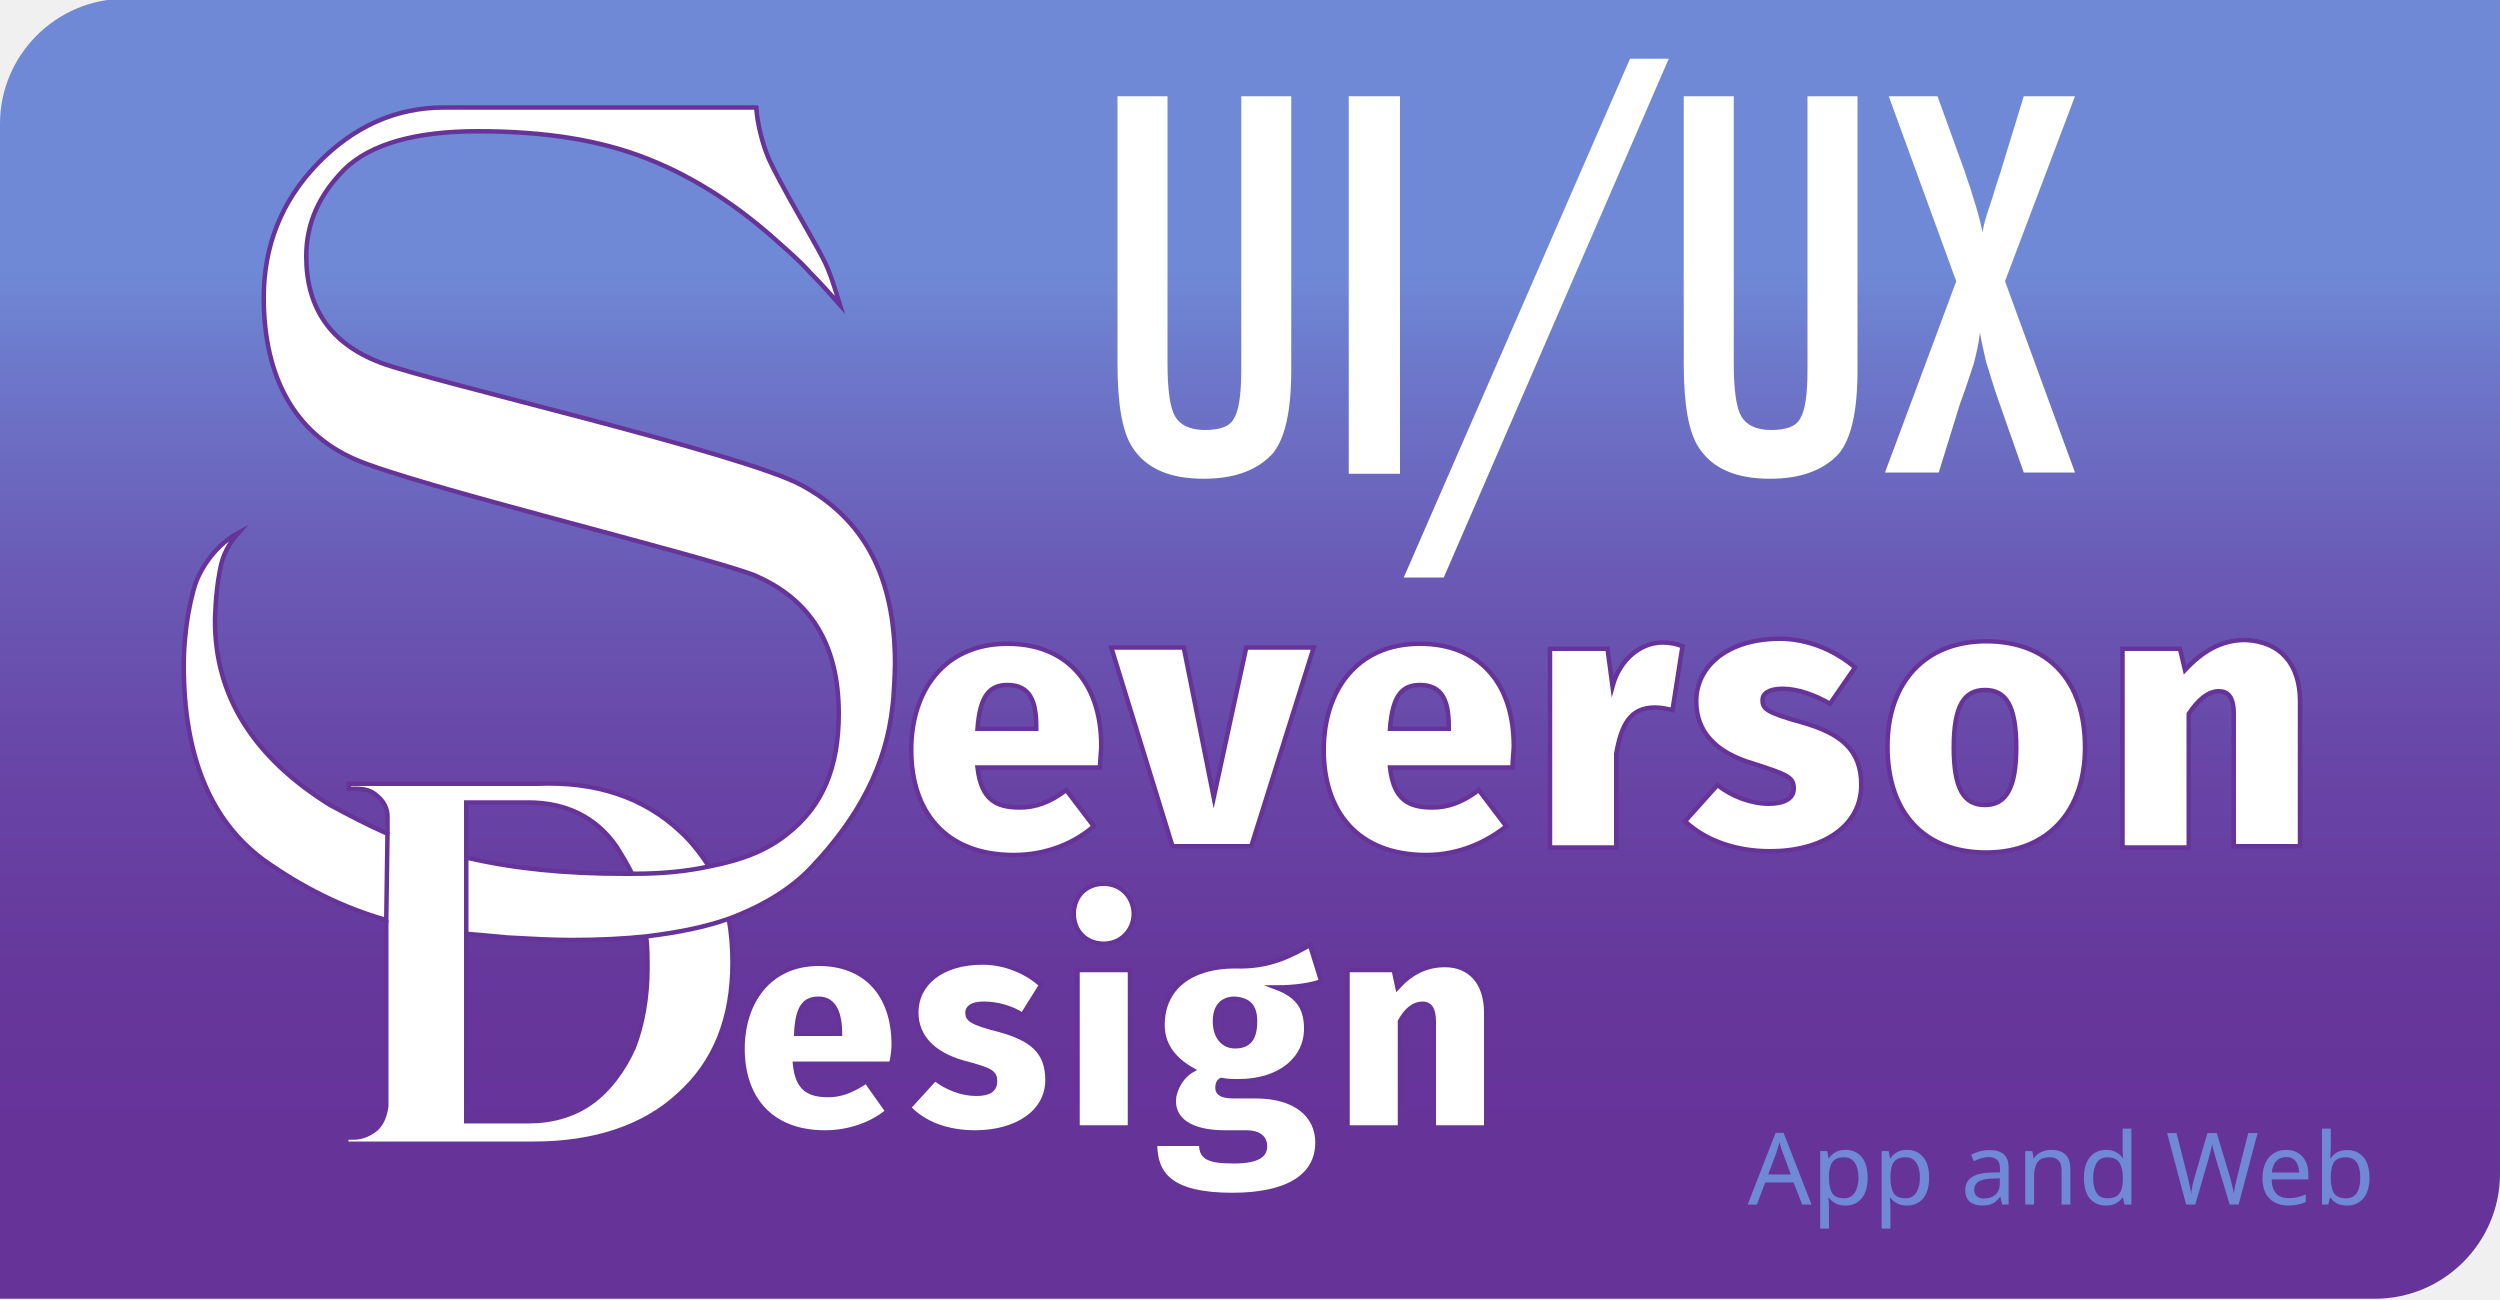
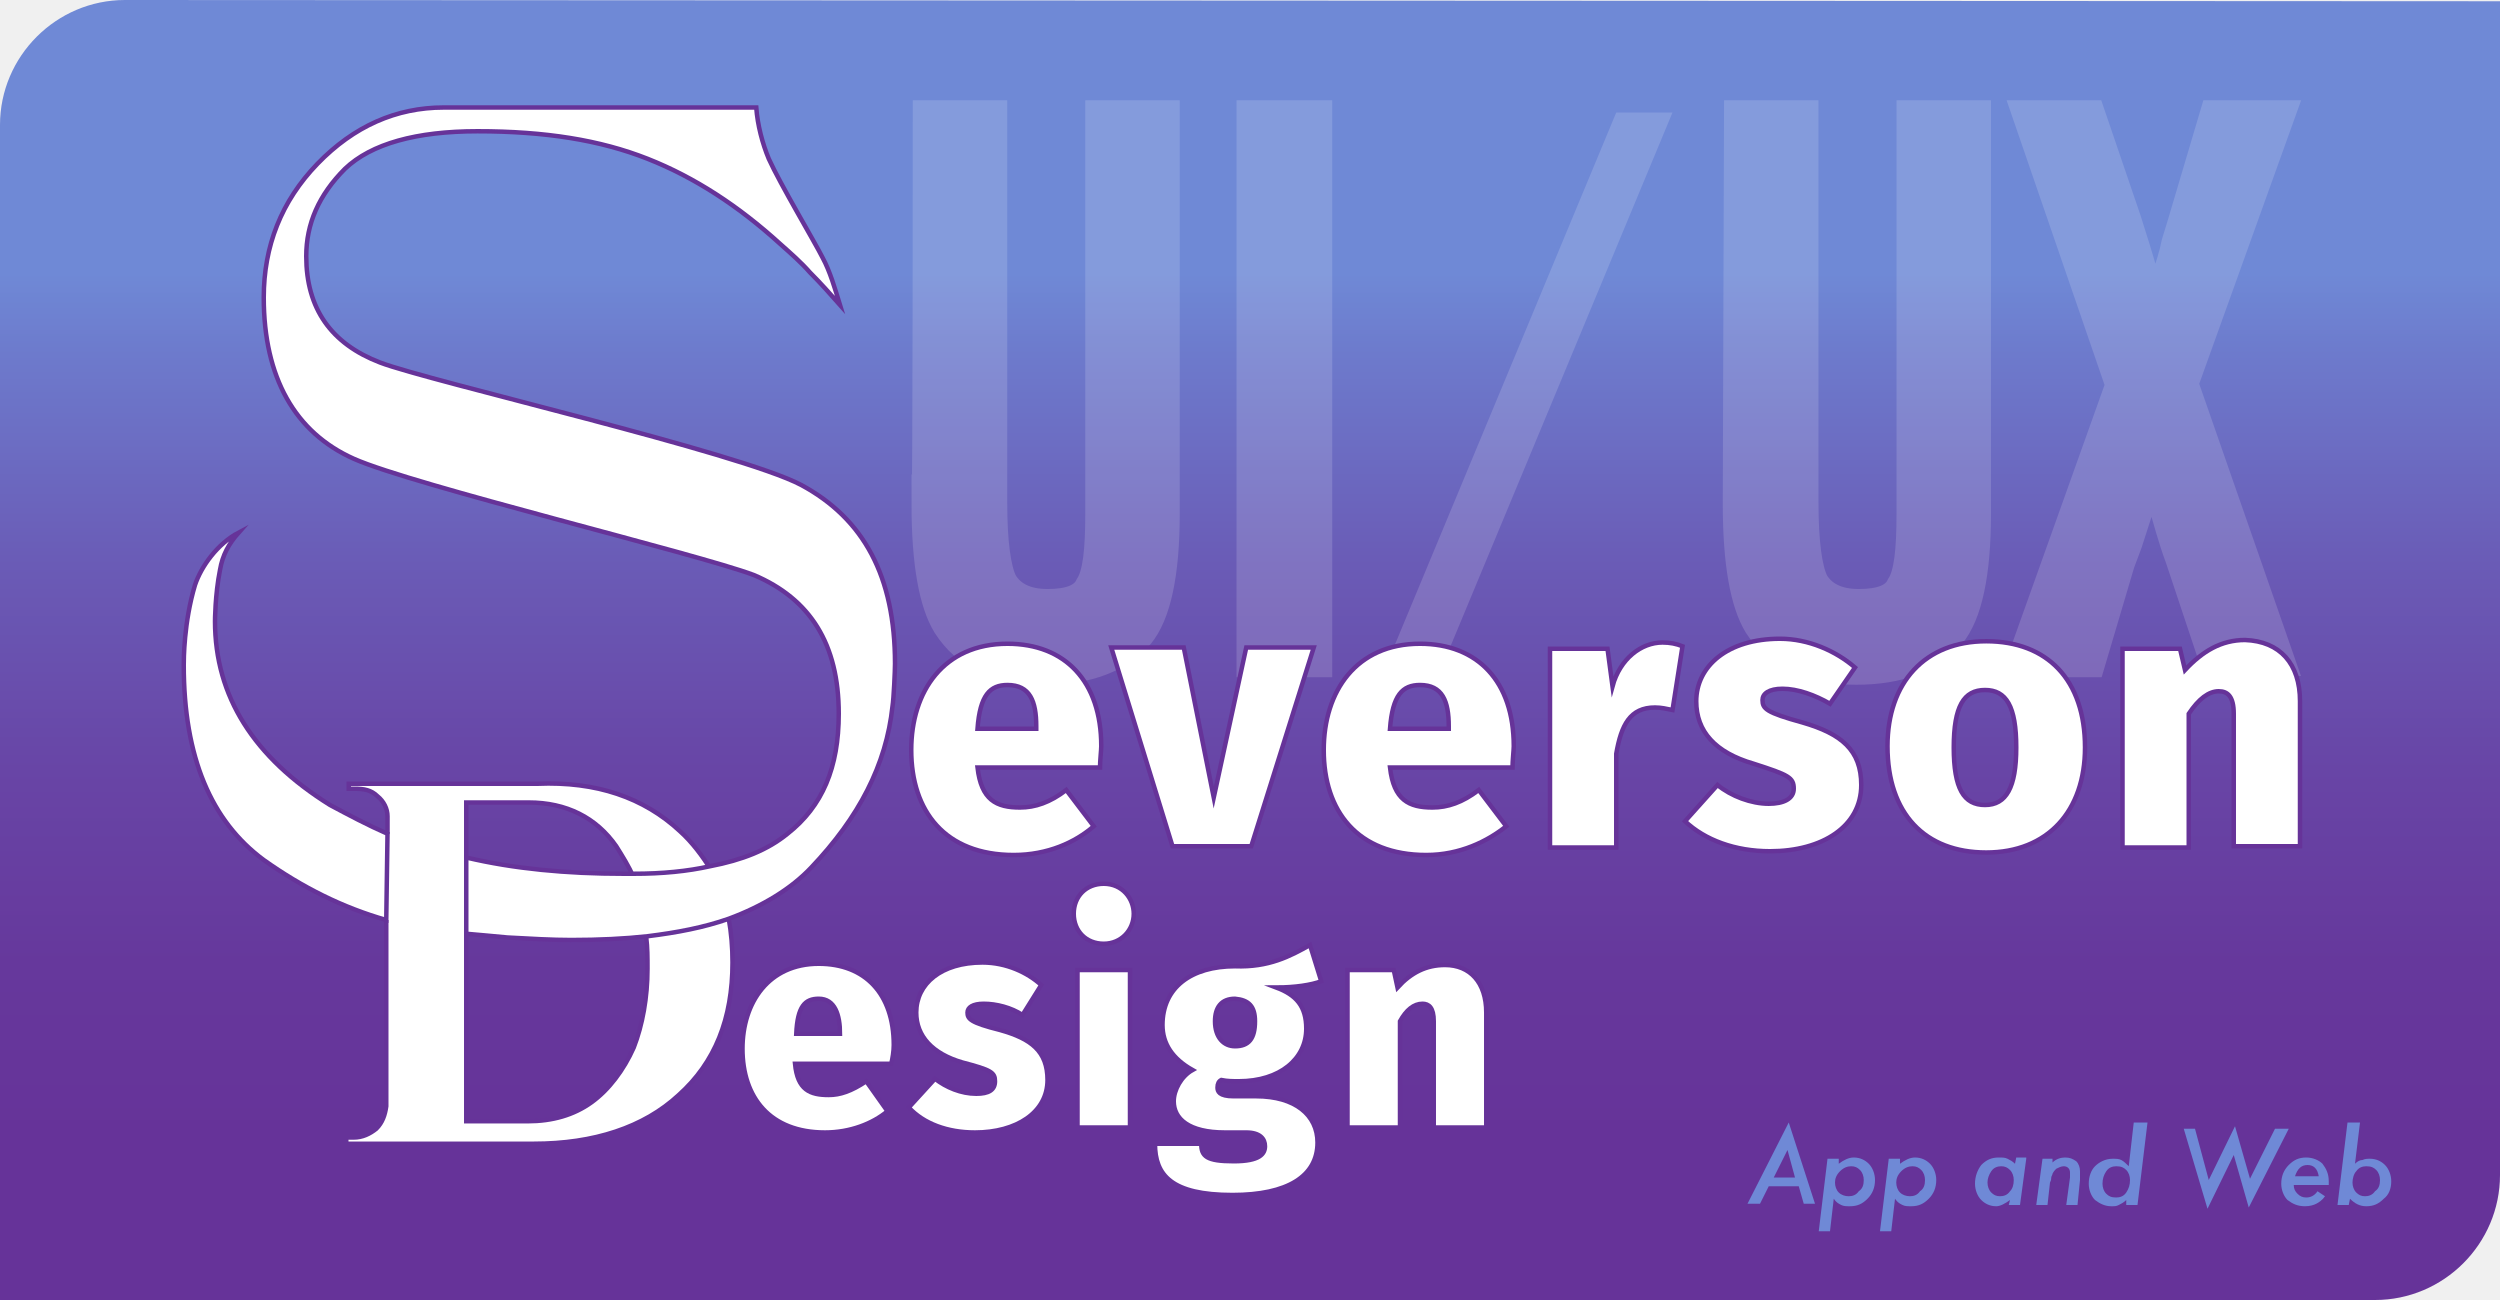
- <svg xmlns="http://www.w3.org/2000/svg" version="1.1" x="0px" y="0px" viewBox="0 0 200 104" style="enable-background:new 0 0 200 104;" xml:space="preserve">
+ <svg xmlns="http://www.w3.org/2000/svg" version="1.1" id="Severson_Design_Logo" x="0px" y="0px" viewBox="0 0 200 104" style="enable-background:new 0 0 200 104;" xml:space="preserve">
  <style type="text/css">
	.st0{fill:url(#background_1_);}
- 	.st1{fill:#FFFFFF;}
- 	.st2{enable-background:new    ;}
- 	.st3{fill:#6F89D6;}
- 	.st4{font-family:'Futura-MediumItalic';}
- 	.st5{font-size:8px;}
+ 	.st1{enable-background:new    ;}
+ 	.st2{fill:#6F89D6;}
+ 	.st3{opacity:0.15;}
+ 	.st4{fill:#FFFFFF;stroke:#FFFFFF;stroke-width:1.957;stroke-miterlimit:10;}
+ 	.st5{fill:#FFFFFF;}
	.st6{fill:#FFFFFF;stroke:#663399;stroke-width:0.359;stroke-miterlimit:10;}
</style>
-   <g id="Layer_1">
-     <linearGradient id="background_1_" gradientUnits="userSpaceOnUse" x1="100" y1="3393.332" x2="100" y2="3561.643" gradientTransform="matrix(1 0 0 1 0 -3430)">
-       <stop offset="2.145177e-02" style="stop-color:#6F89D6" />
-       <stop offset="0.347" style="stop-color:#6F89D6" />
-       <stop offset="0.386" style="stop-color:#6D7ACC" />
-       <stop offset="0.486" style="stop-color:#6A5BB6" />
-       <stop offset="0.583" style="stop-color:#6845A6" />
-       <stop offset="0.675" style="stop-color:#66389C" />
-       <stop offset="0.758" style="stop-color:#663399" />
-       <stop offset="0.993" style="stop-color:#663399" />
-     </linearGradient>
-     <path id="background" class="st0" d="M200,93.9c0,5.5-4.5,10-10,10H0v-94c0-5.5,4.5-10,10-10L200,0V93.9z" />
-     <path class="st1" d="M89.4,7.7h4V29c0,2.2,0.2,3.6,0.6,4.3s1.2,1.1,2.4,1.1c1.2,0,2-0.3,2.3-0.9c0.4-0.6,0.6-1.9,0.6-3.9V7.7h4   v21.9c0,3.3-0.5,5.5-1.5,6.7c-1.2,1.3-3,2-5.5,2c-2.7,0-4.6-0.8-5.7-2.5c-0.8-1.2-1.2-3.4-1.2-6.7C89.4,29.1,89.4,7.7,89.4,7.7z" />
-     <path class="st1" d="M107.9,7.7h4.1v30.2h-4.1V7.7z" />
-     <path class="st1" d="M130.4,4.7h3.1l-18,41.5h-3.2L130.4,4.7z" />
-     <path class="st1" d="M134.7,7.7h4V29c0,2.2,0.2,3.6,0.6,4.3c0.4,0.7,1.2,1.1,2.4,1.1s2-0.3,2.3-0.9c0.4-0.6,0.6-1.9,0.6-3.9V7.7h4   v21.9c0,3.3-0.5,5.5-1.5,6.7c-1.2,1.3-3,2-5.5,2c-2.7,0-4.6-0.8-5.7-2.5c-0.8-1.2-1.2-3.4-1.2-6.7L134.7,7.7L134.7,7.7z" />
-     <path class="st1" d="M151.1,7.7h3.9l2.1,5.8c0.8,2.3,1.3,4,1.5,5.1c0.1-0.7,0.3-1.3,0.5-1.9s0.4-1.2,0.6-1.9l0.3-0.9l1.9-6.2h4.1   l-5.6,14.8l5.6,15.3h-4.1l-2-5.7c-0.4-1.1-0.7-2.2-1-3.1c-0.2-0.9-0.4-1.7-0.5-2.4c-0.1,0.9-0.3,1.7-0.5,2.5l-0.7,2.1l-0.4,1.1   l-1.7,5.5h-4.3l5.7-15.3L151.1,7.7z" />
-     <g class="st2">
-       <path d="M96.3-24.9h3.4c0.6,0,1.2,0.1,1.7,0.4s1,0.6,1.4,1s0.7,0.9,0.9,1.4c0.2,0.5,0.3,1.1,0.3,1.7c0,0.6-0.1,1.1-0.3,1.7    c-0.2,0.5-0.5,1-0.9,1.4s-0.9,0.7-1.4,1s-1.1,0.4-1.7,0.4h-3.4V-24.9z M98.6-18h0.5c0.4,0,0.8-0.1,1.1-0.2    c0.3-0.1,0.6-0.3,0.8-0.5c0.2-0.2,0.4-0.5,0.5-0.8c0.1-0.3,0.2-0.6,0.2-1c0-0.4-0.1-0.7-0.2-1c-0.1-0.3-0.3-0.6-0.5-0.8    c-0.2-0.2-0.5-0.4-0.8-0.5c-0.3-0.1-0.7-0.2-1.1-0.2h-0.5V-18z" />
-       <path d="M107.3-18.7c0,0.9,0.4,1.4,1.3,1.4c0.5,0,0.8-0.2,1.1-0.6h2.1c-0.4,1.4-1.5,2.1-3.1,2.1c-0.5,0-1-0.1-1.4-0.2    c-0.4-0.2-0.8-0.4-1.1-0.7c-0.3-0.3-0.5-0.6-0.7-1c-0.2-0.4-0.2-0.8-0.2-1.3c0-0.5,0.1-1,0.2-1.4c0.2-0.4,0.4-0.8,0.7-1    s0.6-0.5,1.1-0.7c0.4-0.2,0.9-0.2,1.4-0.2c0.5,0,1,0.1,1.4,0.2c0.4,0.2,0.8,0.4,1,0.7c0.3,0.3,0.5,0.6,0.7,1.1    c0.2,0.4,0.2,0.9,0.2,1.4v0.2H107.3z M109.8-19.9c-0.1-0.3-0.2-0.5-0.4-0.7c-0.2-0.2-0.5-0.3-0.8-0.3c-0.3,0-0.6,0.1-0.8,0.3    c-0.2,0.2-0.3,0.4-0.4,0.7H109.8z" />
-       <path d="M117.1-20.5c-0.4-0.2-0.8-0.3-1.2-0.3c-0.2,0-0.4,0-0.5,0.1c-0.1,0.1-0.2,0.2-0.2,0.3c0,0.1,0,0.1,0,0.2s0.1,0.1,0.1,0.1    c0.1,0,0.2,0.1,0.3,0.1c0.1,0,0.3,0.1,0.5,0.1c0.6,0.1,1,0.3,1.3,0.6c0.3,0.3,0.4,0.7,0.4,1.2c0,0.4-0.1,0.7-0.2,1    c-0.1,0.3-0.3,0.5-0.6,0.7c-0.3,0.2-0.6,0.3-0.9,0.4c-0.4,0.1-0.7,0.2-1.2,0.2c-0.8,0-1.6-0.2-2.4-0.7l0.8-1.5    c0.6,0.4,1.2,0.6,1.7,0.6c0.2,0,0.4,0,0.5-0.1c0.1-0.1,0.2-0.2,0.2-0.3c0-0.1,0-0.1,0-0.2c0-0.1-0.1-0.1-0.1-0.1    c-0.1,0-0.2-0.1-0.3-0.1c-0.1,0-0.3-0.1-0.5-0.1c-0.7-0.1-1.1-0.3-1.4-0.6s-0.4-0.6-0.4-1.1c0-0.3,0.1-0.6,0.2-0.9    c0.1-0.3,0.3-0.5,0.5-0.7c0.2-0.2,0.5-0.3,0.9-0.4s0.7-0.2,1.1-0.2c0.7,0,1.3,0.1,2,0.4L117.1-20.5z" />
-       <path d="M118.9-24.4c0-0.2,0-0.3,0.1-0.5c0.1-0.1,0.2-0.3,0.3-0.4c0.1-0.1,0.2-0.2,0.4-0.3c0.1-0.1,0.3-0.1,0.5-0.1    c0.2,0,0.3,0,0.5,0.1c0.1,0.1,0.3,0.1,0.4,0.3c0.1,0.1,0.2,0.2,0.3,0.4c0.1,0.1,0.1,0.3,0.1,0.5s0,0.3-0.1,0.5    c-0.1,0.1-0.2,0.3-0.3,0.4c-0.1,0.1-0.2,0.2-0.4,0.3c-0.1,0.1-0.3,0.1-0.5,0.1c-0.2,0-0.3,0-0.5-0.1c-0.1-0.1-0.3-0.1-0.4-0.3    c-0.1-0.1-0.2-0.2-0.3-0.4C118.9-24.1,118.9-24.2,118.9-24.4z M121.2-22.1v6.1h-2.1v-6.1H121.2z" />
-       <path d="M129.5-22.1v5.7c0,0.3,0,0.6-0.1,0.9c0,0.3-0.1,0.5-0.2,0.7c-0.1,0.3-0.2,0.5-0.4,0.7s-0.4,0.4-0.7,0.6    c-0.3,0.2-0.6,0.3-1,0.4s-0.7,0.1-1.2,0.1c-0.5,0-0.9-0.1-1.3-0.2c-0.4-0.1-0.7-0.3-1-0.5c-0.3-0.2-0.5-0.5-0.7-0.7    s-0.3-0.6-0.4-0.9h2.4c0.2,0.4,0.5,0.6,1,0.6c0.5,0,0.8-0.1,1-0.4c0.2-0.3,0.4-0.6,0.4-1.1v-0.6c-0.2,0.2-0.3,0.3-0.5,0.4    c-0.1,0.1-0.3,0.2-0.4,0.2c-0.2,0.1-0.3,0.1-0.5,0.1c-0.2,0-0.3,0-0.5,0c-0.4,0-0.8-0.1-1.2-0.2c-0.4-0.1-0.7-0.4-0.9-0.6    c-0.3-0.3-0.5-0.6-0.6-1c-0.1-0.4-0.2-0.8-0.2-1.2c0-0.5,0.1-0.9,0.2-1.3c0.2-0.4,0.4-0.7,0.6-1c0.3-0.3,0.6-0.5,1-0.7    c0.4-0.2,0.8-0.3,1.2-0.3c0.7,0,1.3,0.3,1.8,0.8v-0.6H129.5z M124.7-19.1c0,0.2,0,0.4,0.1,0.6c0.1,0.2,0.2,0.3,0.3,0.4    c0.1,0.1,0.3,0.2,0.4,0.3c0.2,0.1,0.4,0.1,0.5,0.1c0.2,0,0.4,0,0.5-0.1c0.2-0.1,0.3-0.2,0.4-0.3c0.1-0.1,0.2-0.3,0.3-0.4    c0.1-0.2,0.1-0.3,0.1-0.5c0-0.2,0-0.4-0.1-0.5s-0.2-0.3-0.3-0.4c-0.1-0.1-0.3-0.2-0.4-0.3c-0.2-0.1-0.3-0.1-0.5-0.1    c-0.2,0-0.4,0-0.5,0.1c-0.2,0.1-0.3,0.2-0.4,0.3s-0.2,0.3-0.3,0.4C124.7-19.4,124.7-19.2,124.7-19.1z" />
-       <path d="M130.9-22.1h2.1v0.8c0.3-0.4,0.6-0.6,0.9-0.7c0.3-0.1,0.7-0.2,1.1-0.2c0.4,0,0.8,0.1,1.1,0.2s0.6,0.3,0.8,0.6    c0.2,0.2,0.3,0.4,0.4,0.7c0.1,0.3,0.1,0.5,0.1,0.9v3.9h-2.1v-3.1c0-0.3,0-0.5-0.1-0.7c0-0.2-0.1-0.3-0.2-0.4    c-0.1-0.1-0.2-0.2-0.3-0.2c-0.1,0-0.2-0.1-0.4-0.1c-0.4,0-0.6,0.1-0.8,0.3s-0.3,0.5-0.3,0.9v3.2h-2.1V-22.1z" />
-       <path d="M140.7-18.7c0,0.9,0.4,1.4,1.3,1.4c0.5,0,0.8-0.2,1.1-0.6h2.1c-0.4,1.4-1.5,2.1-3.1,2.1c-0.5,0-1-0.1-1.4-0.2    c-0.4-0.2-0.8-0.4-1.1-0.7c-0.3-0.3-0.5-0.6-0.7-1c-0.2-0.4-0.2-0.8-0.2-1.3c0-0.5,0.1-1,0.2-1.4c0.2-0.4,0.4-0.8,0.7-1    s0.6-0.5,1.1-0.7c0.4-0.2,0.9-0.2,1.4-0.2c0.5,0,1,0.1,1.4,0.2c0.4,0.2,0.8,0.4,1,0.7c0.3,0.3,0.5,0.6,0.7,1.1    c0.2,0.4,0.2,0.9,0.2,1.4v0.2H140.7z M143.2-19.9c-0.1-0.3-0.2-0.5-0.4-0.7c-0.2-0.2-0.5-0.3-0.8-0.3c-0.3,0-0.6,0.1-0.8,0.3    c-0.2,0.2-0.3,0.4-0.4,0.7H143.2z" />
-       <path d="M146.4-22.1h2.1v1c0.2-0.4,0.5-0.6,0.8-0.8c0.3-0.2,0.7-0.3,1.2-0.3c0.1,0,0.1,0,0.2,0c0.1,0,0.1,0,0.2,0v2    c-0.3-0.1-0.6-0.2-0.9-0.2c-0.5,0-0.9,0.1-1.1,0.4c-0.2,0.3-0.4,0.7-0.4,1.3v2.6h-2.1V-22.1z" />
+   <linearGradient id="background_1_" gradientUnits="userSpaceOnUse" x1="100" y1="-3973.432" x2="100" y2="-4141.743" gradientTransform="matrix(1 0 0 -1 0 -4010)">
+     <stop offset="2.145177e-02" style="stop-color:#6F89D6" />
+     <stop offset="0.347" style="stop-color:#6F89D6" />
+     <stop offset="0.386" style="stop-color:#6D7ACC" />
+     <stop offset="0.486" style="stop-color:#6A5BB6" />
+     <stop offset="0.583" style="stop-color:#6845A6" />
+     <stop offset="0.675" style="stop-color:#66389C" />
+     <stop offset="0.758" style="stop-color:#663399" />
+     <stop offset="0.993" style="stop-color:#663399" />
+   </linearGradient>
+   <path id="background" class="st0" d="M200,94c0,5.5-4.5,10-10,10H0V10C0,4.5,4.5,0,10,0l190,0.1V94z" />
+   <g id="App_and_Web" class="st1">
+     <path class="st2" d="M141.5,94.9l-0.7,1.4h-1l3.3-6.5l2.1,6.5h-0.9l-0.4-1.4H141.5z M141.9,94.2h1.7L143,92L141.9,94.2z" />
+     <path class="st2" d="M147.1,92.7v0.4c0.4-0.3,0.8-0.5,1.2-0.5c0.5,0,0.9,0.2,1.2,0.5s0.5,0.8,0.5,1.3c0,0.6-0.2,1.1-0.6,1.5   c-0.4,0.4-0.8,0.6-1.4,0.6c-0.3,0-0.5,0-0.7-0.1s-0.4-0.2-0.6-0.5l-0.3,2.6h-0.9l0.7-5.8H147.1z M149.1,94.4c0-0.3-0.1-0.6-0.3-0.8   c-0.2-0.2-0.4-0.3-0.7-0.3s-0.6,0.1-0.9,0.4s-0.4,0.6-0.4,0.9s0.1,0.6,0.3,0.8c0.2,0.2,0.5,0.3,0.8,0.3s0.6-0.1,0.8-0.4   C149,95.1,149.1,94.8,149.1,94.4z" />
+     <path class="st2" d="M152,92.7v0.4c0.4-0.3,0.8-0.5,1.2-0.5c0.5,0,0.9,0.2,1.2,0.5s0.5,0.8,0.5,1.3c0,0.6-0.2,1.1-0.6,1.5   c-0.4,0.4-0.8,0.6-1.4,0.6c-0.3,0-0.5,0-0.7-0.1s-0.4-0.2-0.6-0.5l-0.3,2.6h-0.9l0.7-5.8H152z M154,94.4c0-0.3-0.1-0.6-0.3-0.8   c-0.2-0.2-0.4-0.3-0.7-0.3s-0.6,0.1-0.9,0.4s-0.4,0.6-0.4,0.9s0.1,0.6,0.3,0.8c0.2,0.2,0.5,0.3,0.8,0.3s0.6-0.1,0.8-0.4   C153.9,95.1,154,94.8,154,94.4z" />
+     <path class="st2" d="M162.1,92.7l-0.5,3.7h-0.9l0.1-0.4c-0.4,0.3-0.8,0.5-1.1,0.5c-0.5,0-0.9-0.2-1.2-0.5s-0.5-0.8-0.5-1.3   c0-0.6,0.2-1.1,0.5-1.5c0.4-0.4,0.8-0.6,1.4-0.6c0.3,0,0.5,0,0.7,0.1s0.4,0.2,0.6,0.4l0.1-0.5h0.8L162.1,92.7L162.1,92.7z    M161.1,94.4c0-0.3-0.1-0.6-0.3-0.8c-0.2-0.2-0.4-0.3-0.7-0.3s-0.6,0.1-0.8,0.4s-0.3,0.6-0.3,0.9s0.1,0.6,0.3,0.8   c0.2,0.2,0.4,0.3,0.7,0.3s0.6-0.1,0.8-0.4C161,95.1,161.1,94.8,161.1,94.4z" />
+     <path class="st2" d="M164.2,92.7V93c0.3-0.3,0.7-0.4,1-0.4c0.4,0,0.6,0.1,0.9,0.3c0.2,0.2,0.3,0.5,0.3,0.8c0,0.2,0,0.4,0,0.7   l-0.2,2h-0.9l0.3-2.2c0-0.1,0-0.2,0-0.2s0-0.1,0-0.2c0-0.3-0.2-0.5-0.5-0.5c-0.2,0-0.4,0.1-0.6,0.2c-0.1,0.1-0.2,0.2-0.3,0.4   c0,0.1-0.1,0.2-0.1,0.3s0,0.2-0.1,0.4l-0.2,1.8h-0.9l0.5-3.7L164.2,92.7L164.2,92.7z" />
+     <path class="st2" d="M171.8,89.8l-0.8,6.6h-0.9V96c-0.2,0.2-0.4,0.3-0.6,0.4c-0.2,0.1-0.3,0.1-0.6,0.1c-0.5,0-0.9-0.2-1.3-0.5   c-0.3-0.3-0.5-0.8-0.5-1.3c0-0.6,0.2-1.1,0.5-1.4s0.8-0.6,1.4-0.6c0.3,0,0.5,0,0.7,0.1s0.4,0.3,0.6,0.5l0.4-3.5   C170.7,89.8,171.8,89.8,171.8,89.8z M170.4,94.4c0-0.3-0.1-0.6-0.3-0.8c-0.2-0.2-0.4-0.3-0.8-0.3c-0.3,0-0.6,0.1-0.8,0.4   s-0.3,0.6-0.3,1c0,0.3,0.1,0.6,0.3,0.8c0.2,0.2,0.4,0.3,0.8,0.3c0.3,0,0.6-0.1,0.8-0.4C170.3,95.1,170.4,94.8,170.4,94.4z" />
+     <path class="st2" d="M183.1,90.3l-3.2,6.3l-1.2-4.2l-2.1,4.3l-1.9-6.4h0.9l1.1,4.1l2.1-4.3l1.2,4.2l2-4H183.1z" />
+     <path class="st2" d="M183.5,94.8c0,0.3,0.1,0.5,0.3,0.7s0.4,0.3,0.7,0.3c0.4,0,0.7-0.2,0.9-0.5l0.6,0.4c-0.2,0.3-0.5,0.5-0.7,0.6   s-0.5,0.2-0.9,0.2c-0.6,0-1-0.2-1.4-0.5c-0.3-0.3-0.5-0.8-0.5-1.3c0-0.6,0.2-1.1,0.6-1.5c0.4-0.4,0.8-0.6,1.4-0.6   c0.5,0,1,0.2,1.3,0.5c0.3,0.4,0.5,0.8,0.5,1.4c0,0.1,0,0.2,0,0.3H183.5z M185.5,94.1c-0.1-0.6-0.4-0.9-0.9-0.9s-0.8,0.3-1,0.9   H185.5z" />
+     <path class="st2" d="M188.8,89.8l-0.4,3.3c0.2-0.2,0.4-0.3,0.6-0.3c0.2-0.1,0.4-0.1,0.6-0.1c0.5,0,0.9,0.2,1.2,0.5s0.5,0.8,0.5,1.3   c0,0.6-0.2,1.1-0.6,1.4c-0.4,0.4-0.8,0.6-1.4,0.6c-0.5,0-0.9-0.2-1.3-0.6l-0.1,0.5H187l0.8-6.6C187.8,89.8,188.8,89.8,188.8,89.8z    M190.4,94.4c0-0.3-0.1-0.6-0.3-0.8s-0.4-0.3-0.8-0.3c-0.3,0-0.6,0.1-0.8,0.4c-0.2,0.2-0.3,0.6-0.3,0.9s0.1,0.6,0.3,0.8   c0.2,0.2,0.4,0.3,0.7,0.3s0.6-0.1,0.8-0.4C190.3,95.1,190.4,94.8,190.4,94.4z" />
+   </g>
+   <g id="UI_x2F_UX">
+     <g class="st3">
+       <path class="st4" d="M74,9h5.6v31.2c0,3.2,0.3,5.3,0.8,6.3c0.6,1,1.7,1.6,3.4,1.6c1.7,0,2.8-0.4,3.2-1.3c0.6-0.9,0.8-2.8,0.8-5.7    V9h5.6v32.1c0,4.8-0.7,8.1-2.1,9.8c-1.7,1.9-4.2,2.9-7.7,2.9c-3.8,0-6.4-1.2-8-3.7c-1.1-1.8-1.7-5-1.7-9.8C74,40.4,74,9,74,9z" />
+       <path class="st4" d="M99.9,9h5.7v44.2h-5.7V9z" />
+       <path class="st4" d="M138.9,9h5.6v31.2c0,3.2,0.3,5.3,0.8,6.3c0.6,1,1.7,1.6,3.4,1.6s2.8-0.4,3.2-1.3c0.6-0.9,0.8-2.8,0.8-5.7V9    h5.6v32.1c0,4.8-0.7,8.1-2.1,9.8c-1.7,1.9-4.2,2.9-7.7,2.9c-3.8,0-6.4-1.2-8-3.7c-1.1-1.8-1.7-5-1.7-9.8L138.9,9L138.9,9z" />
+       <path class="st4" d="M161.9,9h5.5l2.9,8.5c1.1,3.4,1.8,5.9,2.1,7.5c0.1-1,0.4-1.9,0.7-2.8s0.6-1.8,0.8-2.8l0.4-1.3L177,9h5.7    l-7.8,21.7l7.8,22.4H177l-2.8-8.4c-0.6-1.6-1-3.2-1.4-4.5c-0.3-1.3-0.6-2.5-0.7-3.5c-0.1,1.3-0.4,2.5-0.7,3.7l-1,3.1l-0.6,1.6    l-2.4,8.1h-6l8-22.4L161.9,9z" />
    </g>
-     <text transform="matrix(1 0 0 1 139.8134 96.3649)" class="st3 st4 st5">App and Web</text>
-   </g>
-   <g id="logo">
-     <g>
-       <path class="st6" d="M31,66.7v-1.4c0-0.6-0.3-1.2-0.8-1.6c-0.5-0.5-1.1-0.6-1.8-0.6h-0.5v-0.4H43c4.7-0.2,8.5,1.1,11.4,3.8    c1,0.9,1.8,2,2.5,3.1l0,0c0.7,1.2,1.2,2.5,1.4,3.9c0.2,1.1,0.3,2.3,0.3,3.5c0,4.5-1.4,8-4.3,10.6c-2.8,2.6-6.8,3.9-11.6,3.9h-15    V91h0.6c0.7,0,1.3-0.3,1.8-0.7c0.5-0.5,0.7-1.1,0.8-1.8V73.6 M37.3,74.8v14.9h4.9c2,0,3.7-0.5,5.1-1.5s2.6-2.6,3.4-4.4    c0.7-1.8,1.1-4,1.1-6.3c0-0.9,0-1.7-0.1-2.5c-0.1-1.2-0.3-2.3-0.5-3.3c-0.1-0.5-0.3-1-0.5-1.5c-0.4-0.9-0.9-1.7-1.4-2.5    c-1.6-2.3-4-3.5-7-3.5h-5v4.5" />
-       <path class="st6" d="M31,66.7l-0.1,6.9c-3.5-1-6.7-2.6-9.8-4.8c-4.2-3.1-6.4-8.2-6.4-15.6c0-0.4,0-3.4,0.9-6.4    c0.5-1.5,1.8-3.3,3.5-4.2c-0.8,0.9-1.3,1.8-1.5,3c-0.4,2-0.4,4.1-0.4,4.1c0,6,3.1,10.9,9.2,14.7C27.9,65.2,29.4,66,31,66.7z" />
-       <path class="st6" d="M71.6,53.1c0,0.5-0.1,2.8-0.2,3.4c-0.5,4.7-2.7,8.9-6.5,12.9c-1.6,1.7-3.9,3.1-6.6,4.1    c-2,0.7-4.1,1.1-6.5,1.4c-1.8,0.2-3.9,0.3-6.1,0.3c-1.5,0-3.3-0.1-5.1-0.2c-1-0.1-2.2-0.2-3.3-0.3v-6.1c3.8,0.9,8,1.3,12.6,1.3    c0.3,0,0.5,0,0.8,0c2.3,0,4.3-0.2,6.1-0.6l0,0c2.6-0.5,4.6-1.3,6.2-2.6c2.8-2.2,4.1-5.3,4.1-9.6c0-5.6-2.3-9.2-6.8-11.1    c-4.5-1.7-27.3-7.2-32-9.3s-7.2-6.5-7.2-12.9c0-4.1,1.4-7.7,4.3-10.7s6.3-4.5,10.1-4.5h25c0.1,1.4,0.5,2.9,1,4.1    c0.9,2,3.7,6.7,4.3,7.9c0.6,1.1,1,2.5,1.4,3.8c-0.8-0.9-1.5-1.7-2.4-2.6c-0.7-0.8-1.5-1.5-2.4-2.3c-3.3-3-6.8-5.3-10.6-6.8    s-8.2-2.2-13.6-2.2c-4.9,0-8.5,1-10.6,3c-2.1,2.1-3.1,4.4-3.1,7c0,4.2,2,7,5.9,8.5s28.8,7.2,33.7,9.8    C69.1,41.5,71.6,46.1,71.6,53.1z" />
-       <path class="st6" d="M88,61.4h-9.8c0.3,2.6,1.5,3.2,3.4,3.2c1.2,0,2.4-0.4,3.7-1.4l2.2,2.9c-1.5,1.3-3.7,2.3-6.4,2.3    c-5.5,0-8.2-3.5-8.2-8.4c0-4.7,2.6-8.5,7.7-8.5c4.6,0,7.5,3,7.5,8.2C88.1,60,88,60.9,88,61.4z M82.9,58.1c0-2-0.5-3.3-2.3-3.3    c-1.4,0-2.2,0.8-2.4,3.5h4.6h0.1L82.9,58.1z" />
-       <path class="st6" d="M100.1,67.7h-6.3l-4.9-15.9h5.8l2.4,12l2.6-12h5.4L100.1,67.7z" />
-       <path class="st6" d="M121,61.4h-9.8c0.3,2.6,1.5,3.2,3.4,3.2c1.2,0,2.4-0.4,3.7-1.4l2.2,2.9c-1.5,1.2-3.7,2.3-6.4,2.3    c-5.5,0-8.2-3.5-8.2-8.4c0-4.7,2.6-8.5,7.7-8.5c4.6,0,7.5,3,7.5,8.2C121.1,60,121,60.9,121,61.4z M115.9,58.1c0-2-0.5-3.3-2.3-3.3    c-1.4,0-2.2,0.8-2.4,3.5h4.6h0.1L115.9,58.1z" />
-       <path class="st6" d="M134.6,51.7l-0.8,5.1c-0.5-0.1-0.9-0.2-1.4-0.2c-2,0-2.7,1.4-3.1,3.7v7.5H124V51.9h4.6l0.4,3    c0.6-2.2,2.3-3.5,4-3.5C133.6,51.4,134.1,51.5,134.6,51.7z" />
-       <path class="st6" d="M148.4,53.4l-2,2.9c-1.2-0.7-2.6-1.2-3.8-1.2c-1.1,0-1.6,0.4-1.6,0.9c0,0.7,0.3,1,3.2,1.8    c3.1,0.9,4.7,2.2,4.7,5c0,3.3-3.1,5.3-7.3,5.3c-2.8,0-5.2-0.9-6.8-2.4l2.6-2.9c1.1,0.9,2.7,1.5,4.1,1.5c1.2,0,2-0.4,2-1.2    c0-0.9-0.4-1.1-3.2-2c-3.1-0.9-4.6-2.6-4.6-5c0-2.8,2.5-5,6.7-5C144.7,51.1,146.9,52.1,148.4,53.4z" />
-       <path class="st6" d="M166.8,59.8c0,5.1-3,8.4-7.9,8.4s-7.9-3.1-7.9-8.5c0-5.1,3-8.4,7.9-8.4C163.8,51.3,166.8,54.4,166.8,59.8z     M156.3,59.8c0,3.3,0.8,4.6,2.5,4.6s2.5-1.4,2.5-4.6c0-3.3-0.8-4.6-2.5-4.6S156.3,56.5,156.3,59.8z" />
-       <path class="st6" d="M184,56.1v11.6h-5.3V57.1c0-1.4-0.5-1.8-1.2-1.8c-0.8,0-1.6,0.6-2.4,1.8v10.7h-5.3V51.9h4.6l0.4,1.7    c1.4-1.5,2.9-2.4,4.8-2.4C182.4,51.3,184,53.1,184,56.1z" />
-       <path class="st6" d="M71.3,85.1h-7.7c0.2,2.1,1.2,2.5,2.7,2.5c0.9,0,1.8-0.3,3-1.1l1.7,2.4c-1.2,1-3,1.7-5,1.7    c-4.4,0-6.6-2.8-6.6-6.7c0-3.7,2.1-6.8,6.1-6.8c3.7,0,6,2.4,6,6.5C71.5,84.1,71.4,84.7,71.3,85.1z M67.2,82.7    c0-1.5-0.4-2.8-1.7-2.8c-1.1,0-1.7,0.6-1.8,2.8H67.2z" />
-       <path class="st6" d="M83.3,78.8l-1.5,2.4c-0.9-0.6-2.1-0.9-3.1-0.9c-0.9,0-1.3,0.3-1.3,0.7c0,0.5,0.2,0.8,2.6,1.4    c2.5,0.7,3.8,1.7,3.8,4c0,2.6-2.5,4.2-5.8,4.2c-2.2,0-4.1-0.7-5.3-2l2.1-2.3c0.9,0.7,2.1,1.2,3.3,1.2c1,0,1.5-0.3,1.5-1    S79.3,85.6,77,85c-2.4-0.7-3.7-2.1-3.7-4c0-2.3,2-4,5.3-4C80.5,77,82.2,77.8,83.3,78.8z" />
-       <path class="st6" d="M90.7,73.1c0,1.3-1,2.4-2.4,2.4s-2.4-1-2.4-2.4s1-2.4,2.4-2.4C89.8,70.7,90.7,71.9,90.7,73.1z M90.4,90.2    h-4.2V77.6h4.2V90.2z" />
-       <path class="st6" d="M105.7,78.5c-0.8,0.3-2.1,0.5-3.6,0.5c1.6,0.6,2.4,1.5,2.4,3.3c0,2.4-2.1,4.2-5.4,4.2c-0.5,0-0.9,0-1.4-0.1    c-0.2,0.1-0.3,0.3-0.3,0.6c0,0.3,0.1,0.7,1.3,0.7h1.8c3.1,0,4.9,1.5,4.9,3.7c0,2.7-2.4,4.2-6.8,4.2c-4.9,0-6.2-1.6-6.2-4.1h3.7    c0,1,0.4,1.4,2.6,1.4c2.1,0,2.5-0.6,2.5-1.2s-0.4-1.1-1.5-1.1H98c-2.9,0-4.1-1.1-4.1-2.5c0-0.9,0.6-2,1.5-2.5    C93.8,84.7,93,83.5,93,82c0-3,2.3-4.7,5.8-4.7c2.7,0.1,4.4-0.8,6-1.7L105.7,78.5z M97.2,81.7c0,1.3,0.7,2,1.6,2    c1.1,0,1.6-0.6,1.6-2c0-1.2-0.5-1.7-1.6-1.8C97.7,79.9,97.2,80.6,97.2,81.7z" />
-       <path class="st6" d="M118.9,81v9.2h-4.2v-8.5c0-1.1-0.4-1.4-0.9-1.4c-0.7,0-1.3,0.5-1.8,1.4v8.5h-4.2V77.6h3.7l0.3,1.4    c1.1-1.2,2.3-1.8,3.8-1.8C117.6,77.2,118.9,78.6,118.9,81z" />
+     <g class="st3">
+       <polygon class="st5" points="129.3,9 110.5,54.2 115,54.2 133.8,9   " />
    </g>
  </g>
+   <g id="Logo">
+     <path class="st6" d="M31,66.7v-1.4c0-0.6-0.3-1.2-0.8-1.6c-0.5-0.5-1.1-0.6-1.8-0.6h-0.5v-0.4H43c4.7-0.2,8.5,1.1,11.4,3.8   c1,0.9,1.8,2,2.5,3.1l0,0c0.7,1.2,1.2,2.5,1.4,3.9c0.2,1.1,0.3,2.3,0.3,3.5c0,4.5-1.4,8-4.3,10.6c-2.8,2.6-6.8,3.9-11.6,3.9h-15V91   h0.6c0.7,0,1.3-0.3,1.8-0.7c0.5-0.5,0.7-1.1,0.8-1.8V73.6 M37.3,74.8v14.9h4.9c2,0,3.7-0.5,5.1-1.5s2.6-2.6,3.4-4.4   c0.7-1.8,1.1-4,1.1-6.3c0-0.9,0-1.7-0.1-2.5c-0.1-1.2-0.3-2.3-0.5-3.3c-0.1-0.5-0.3-1-0.5-1.5c-0.4-0.9-0.9-1.7-1.4-2.5   c-1.6-2.3-4-3.5-7-3.5h-5v4.5" />
+     <path class="st6" d="M31,66.7l-0.1,6.9c-3.5-1-6.7-2.6-9.8-4.8c-4.2-3.1-6.4-8.2-6.4-15.6c0-0.4,0-3.4,0.9-6.4   c0.5-1.5,1.8-3.3,3.5-4.2c-0.8,0.9-1.3,1.8-1.5,3c-0.4,2-0.4,4.1-0.4,4.1c0,6,3.1,10.9,9.2,14.7C27.9,65.2,29.4,66,31,66.7z" />
+     <path class="st6" d="M71.6,53.1c0,0.5-0.1,2.8-0.2,3.4c-0.5,4.7-2.7,8.9-6.5,12.9c-1.6,1.7-3.9,3.1-6.6,4.1c-2,0.7-4.1,1.1-6.5,1.4   c-1.8,0.2-3.9,0.3-6.1,0.3c-1.5,0-3.3-0.1-5.1-0.2c-1-0.1-2.2-0.2-3.3-0.3v-6.1c3.8,0.9,8,1.3,12.6,1.3c0.3,0,0.5,0,0.8,0   c2.3,0,4.3-0.2,6.1-0.6l0,0c2.6-0.5,4.6-1.3,6.2-2.6c2.8-2.2,4.1-5.3,4.1-9.6c0-5.6-2.3-9.2-6.8-11.1c-4.5-1.7-27.3-7.2-32-9.3   s-7.2-6.5-7.2-12.9c0-4.1,1.4-7.7,4.3-10.7s6.3-4.5,10.1-4.5h25c0.1,1.4,0.5,2.9,1,4.1c0.9,2,3.7,6.7,4.3,7.9   c0.6,1.1,1,2.5,1.4,3.8c-0.8-0.9-1.5-1.7-2.4-2.6c-0.7-0.8-1.5-1.5-2.4-2.3c-3.3-3-6.8-5.3-10.6-6.8s-8.2-2.2-13.6-2.2   c-4.9,0-8.5,1-10.6,3c-2.1,2.1-3.1,4.4-3.1,7c0,4.2,2,7,5.9,8.5s28.8,7.2,33.7,9.8C69.1,41.5,71.6,46.1,71.6,53.1z" />
+     <path class="st6" d="M88,61.4h-9.8c0.3,2.6,1.5,3.2,3.4,3.2c1.2,0,2.4-0.4,3.7-1.4l2.2,2.9c-1.5,1.3-3.7,2.3-6.4,2.3   c-5.5,0-8.2-3.5-8.2-8.4c0-4.7,2.6-8.5,7.7-8.5c4.6,0,7.5,3,7.5,8.2C88.1,60,88,60.9,88,61.4z M82.9,58.1c0-2-0.5-3.3-2.3-3.3   c-1.4,0-2.2,0.8-2.4,3.5h4.6h0.1L82.9,58.1z" />
+     <path class="st6" d="M100.1,67.7h-6.3l-4.9-15.9h5.8l2.4,12l2.6-12h5.4L100.1,67.7z" />
+     <path class="st6" d="M121,61.4h-9.8c0.3,2.6,1.5,3.2,3.4,3.2c1.2,0,2.4-0.4,3.7-1.4l2.2,2.9c-1.5,1.2-3.7,2.3-6.4,2.3   c-5.5,0-8.2-3.5-8.2-8.4c0-4.7,2.6-8.5,7.7-8.5c4.6,0,7.5,3,7.5,8.2C121.1,60,121,60.9,121,61.4z M115.9,58.1c0-2-0.5-3.3-2.3-3.3   c-1.4,0-2.2,0.8-2.4,3.5h4.6h0.1L115.9,58.1z" />
+     <path class="st6" d="M134.6,51.7l-0.8,5.1c-0.5-0.1-0.9-0.2-1.4-0.2c-2,0-2.7,1.4-3.1,3.7v7.5H124V51.9h4.6l0.4,3   c0.6-2.2,2.3-3.5,4-3.5C133.6,51.4,134.1,51.5,134.6,51.7z" />
+     <path class="st6" d="M148.4,53.4l-2,2.9c-1.2-0.7-2.6-1.2-3.8-1.2c-1.1,0-1.6,0.4-1.6,0.9c0,0.7,0.3,1,3.2,1.8   c3.1,0.9,4.7,2.2,4.7,5c0,3.3-3.1,5.3-7.3,5.3c-2.8,0-5.2-0.9-6.8-2.4l2.6-2.9c1.1,0.9,2.7,1.5,4.1,1.5c1.2,0,2-0.4,2-1.2   c0-0.9-0.4-1.1-3.2-2c-3.1-0.9-4.6-2.6-4.6-5c0-2.8,2.5-5,6.7-5C144.7,51.1,146.9,52.1,148.4,53.4z" />
+     <path class="st6" d="M166.8,59.8c0,5.1-3,8.4-7.9,8.4s-7.9-3.1-7.9-8.5c0-5.1,3-8.4,7.9-8.4C163.8,51.3,166.8,54.4,166.8,59.8z    M156.3,59.8c0,3.3,0.8,4.6,2.5,4.6s2.5-1.4,2.5-4.6c0-3.3-0.8-4.6-2.5-4.6S156.3,56.5,156.3,59.8z" />
+     <path class="st6" d="M184,56.1v11.6h-5.3V57.1c0-1.4-0.5-1.8-1.2-1.8c-0.8,0-1.6,0.6-2.4,1.8v10.7h-5.3V51.9h4.6l0.4,1.7   c1.4-1.5,2.9-2.4,4.8-2.4C182.4,51.3,184,53.1,184,56.1z" />
+     <path class="st6" d="M71.3,85.1h-7.7c0.2,2.1,1.2,2.5,2.7,2.5c0.9,0,1.8-0.3,3-1.1l1.7,2.4c-1.2,1-3,1.7-5,1.7   c-4.4,0-6.6-2.8-6.6-6.7c0-3.7,2.1-6.8,6.1-6.8c3.7,0,6,2.4,6,6.5C71.5,84.1,71.4,84.7,71.3,85.1z M67.2,82.7   c0-1.5-0.4-2.8-1.7-2.8c-1.1,0-1.7,0.6-1.8,2.8H67.2z" />
+     <path class="st6" d="M83.3,78.8l-1.5,2.4c-0.9-0.6-2.1-0.9-3.1-0.9c-0.9,0-1.3,0.3-1.3,0.7c0,0.5,0.2,0.8,2.6,1.4   c2.5,0.7,3.8,1.7,3.8,4c0,2.6-2.5,4.2-5.8,4.2c-2.2,0-4.1-0.7-5.3-2l2.1-2.3c0.9,0.7,2.1,1.2,3.3,1.2c1,0,1.5-0.3,1.5-1   S79.3,85.6,77,85c-2.4-0.7-3.7-2.1-3.7-4c0-2.3,2-4,5.3-4C80.5,77,82.2,77.8,83.3,78.8z" />
+     <path class="st6" d="M90.7,73.1c0,1.3-1,2.4-2.4,2.4s-2.4-1-2.4-2.4s1-2.4,2.4-2.4C89.8,70.7,90.7,71.9,90.7,73.1z M90.4,90.2h-4.2   V77.6h4.2V90.2z" />
+     <path class="st6" d="M105.7,78.5c-0.8,0.3-2.1,0.5-3.6,0.5c1.6,0.6,2.4,1.5,2.4,3.3c0,2.4-2.1,4.2-5.4,4.2c-0.5,0-0.9,0-1.4-0.1   c-0.2,0.1-0.3,0.3-0.3,0.6c0,0.3,0.1,0.7,1.3,0.7h1.8c3.1,0,4.9,1.5,4.9,3.7c0,2.7-2.4,4.2-6.8,4.2c-4.9,0-6.2-1.6-6.2-4.1h3.7   c0,1,0.4,1.4,2.6,1.4c2.1,0,2.5-0.6,2.5-1.2s-0.4-1.1-1.5-1.1H98c-2.9,0-4.1-1.1-4.1-2.5c0-0.9,0.6-2,1.5-2.5   C93.8,84.7,93,83.5,93,82c0-3,2.3-4.7,5.8-4.7c2.7,0.1,4.4-0.8,6-1.7L105.7,78.5z M97.2,81.7c0,1.3,0.7,2,1.6,2   c1.1,0,1.6-0.6,1.6-2c0-1.2-0.5-1.7-1.6-1.8C97.7,79.9,97.2,80.6,97.2,81.7z" />
+     <path class="st6" d="M118.9,81v9.2h-4.2v-8.5c0-1.1-0.4-1.4-0.9-1.4c-0.7,0-1.3,0.5-1.8,1.4v8.5h-4.2V77.6h3.7l0.3,1.4   c1.1-1.2,2.3-1.8,3.8-1.8C117.6,77.2,118.9,78.6,118.9,81z" />
+   </g>
</svg>
